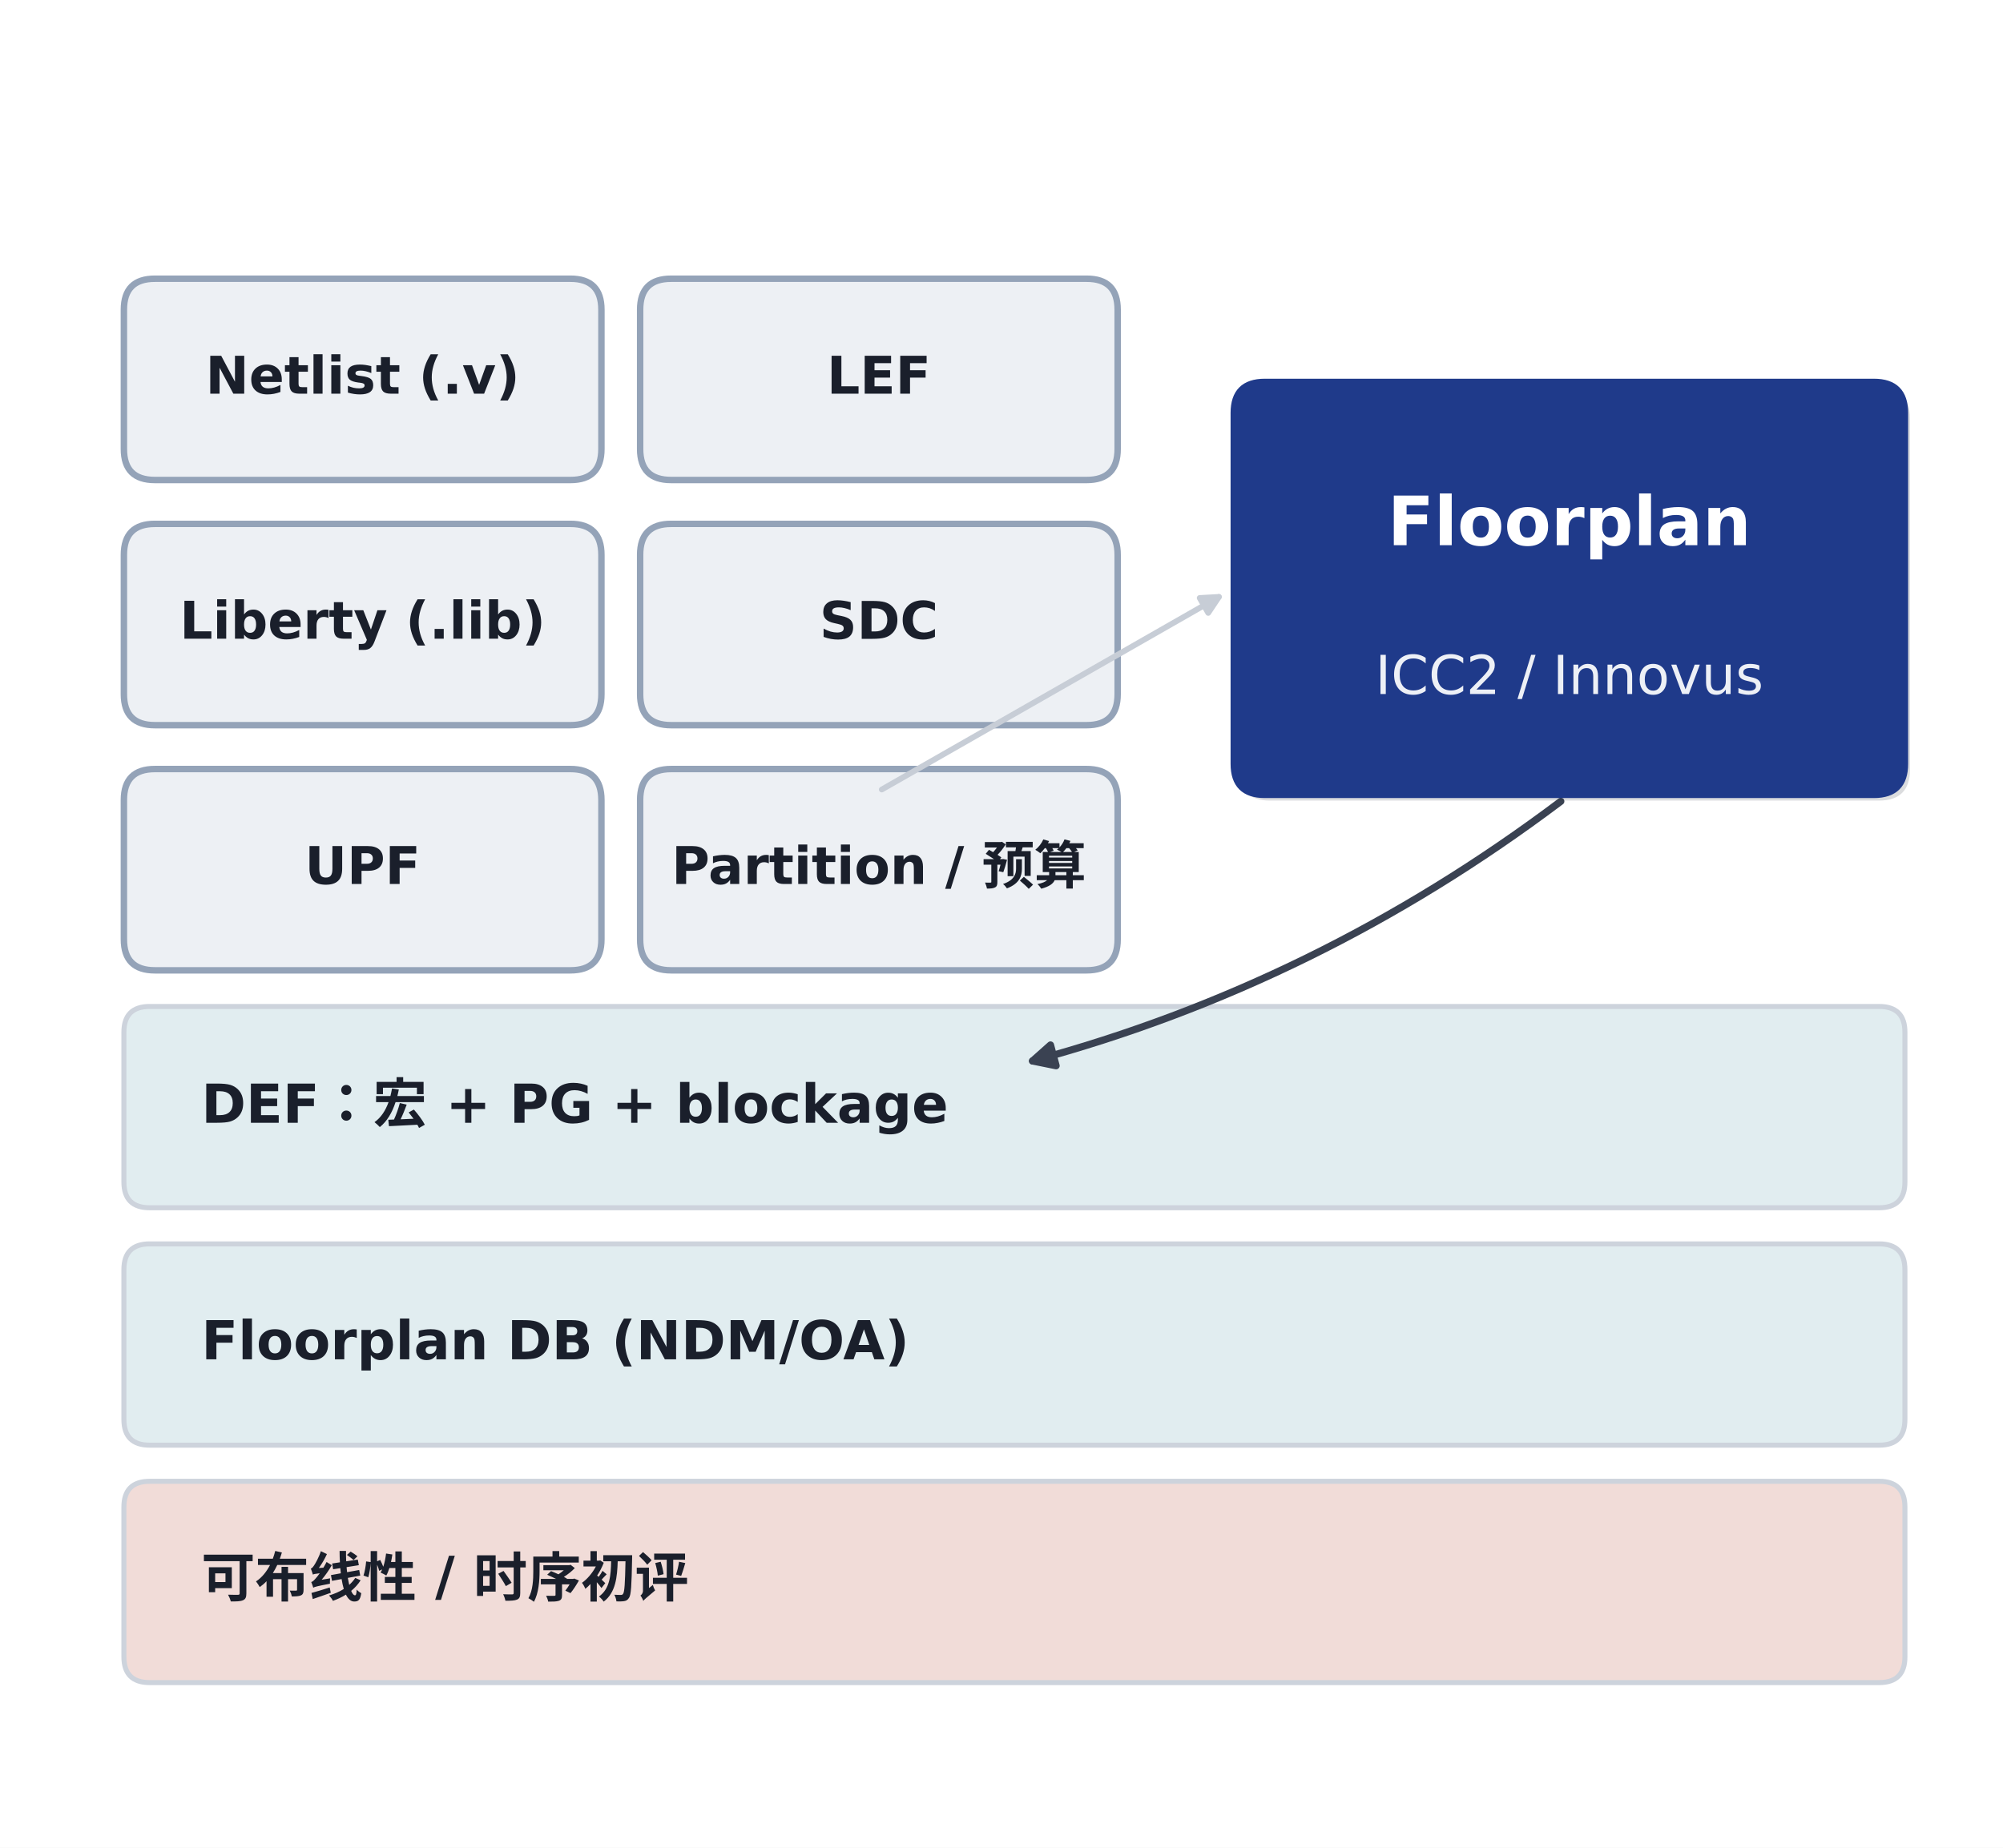
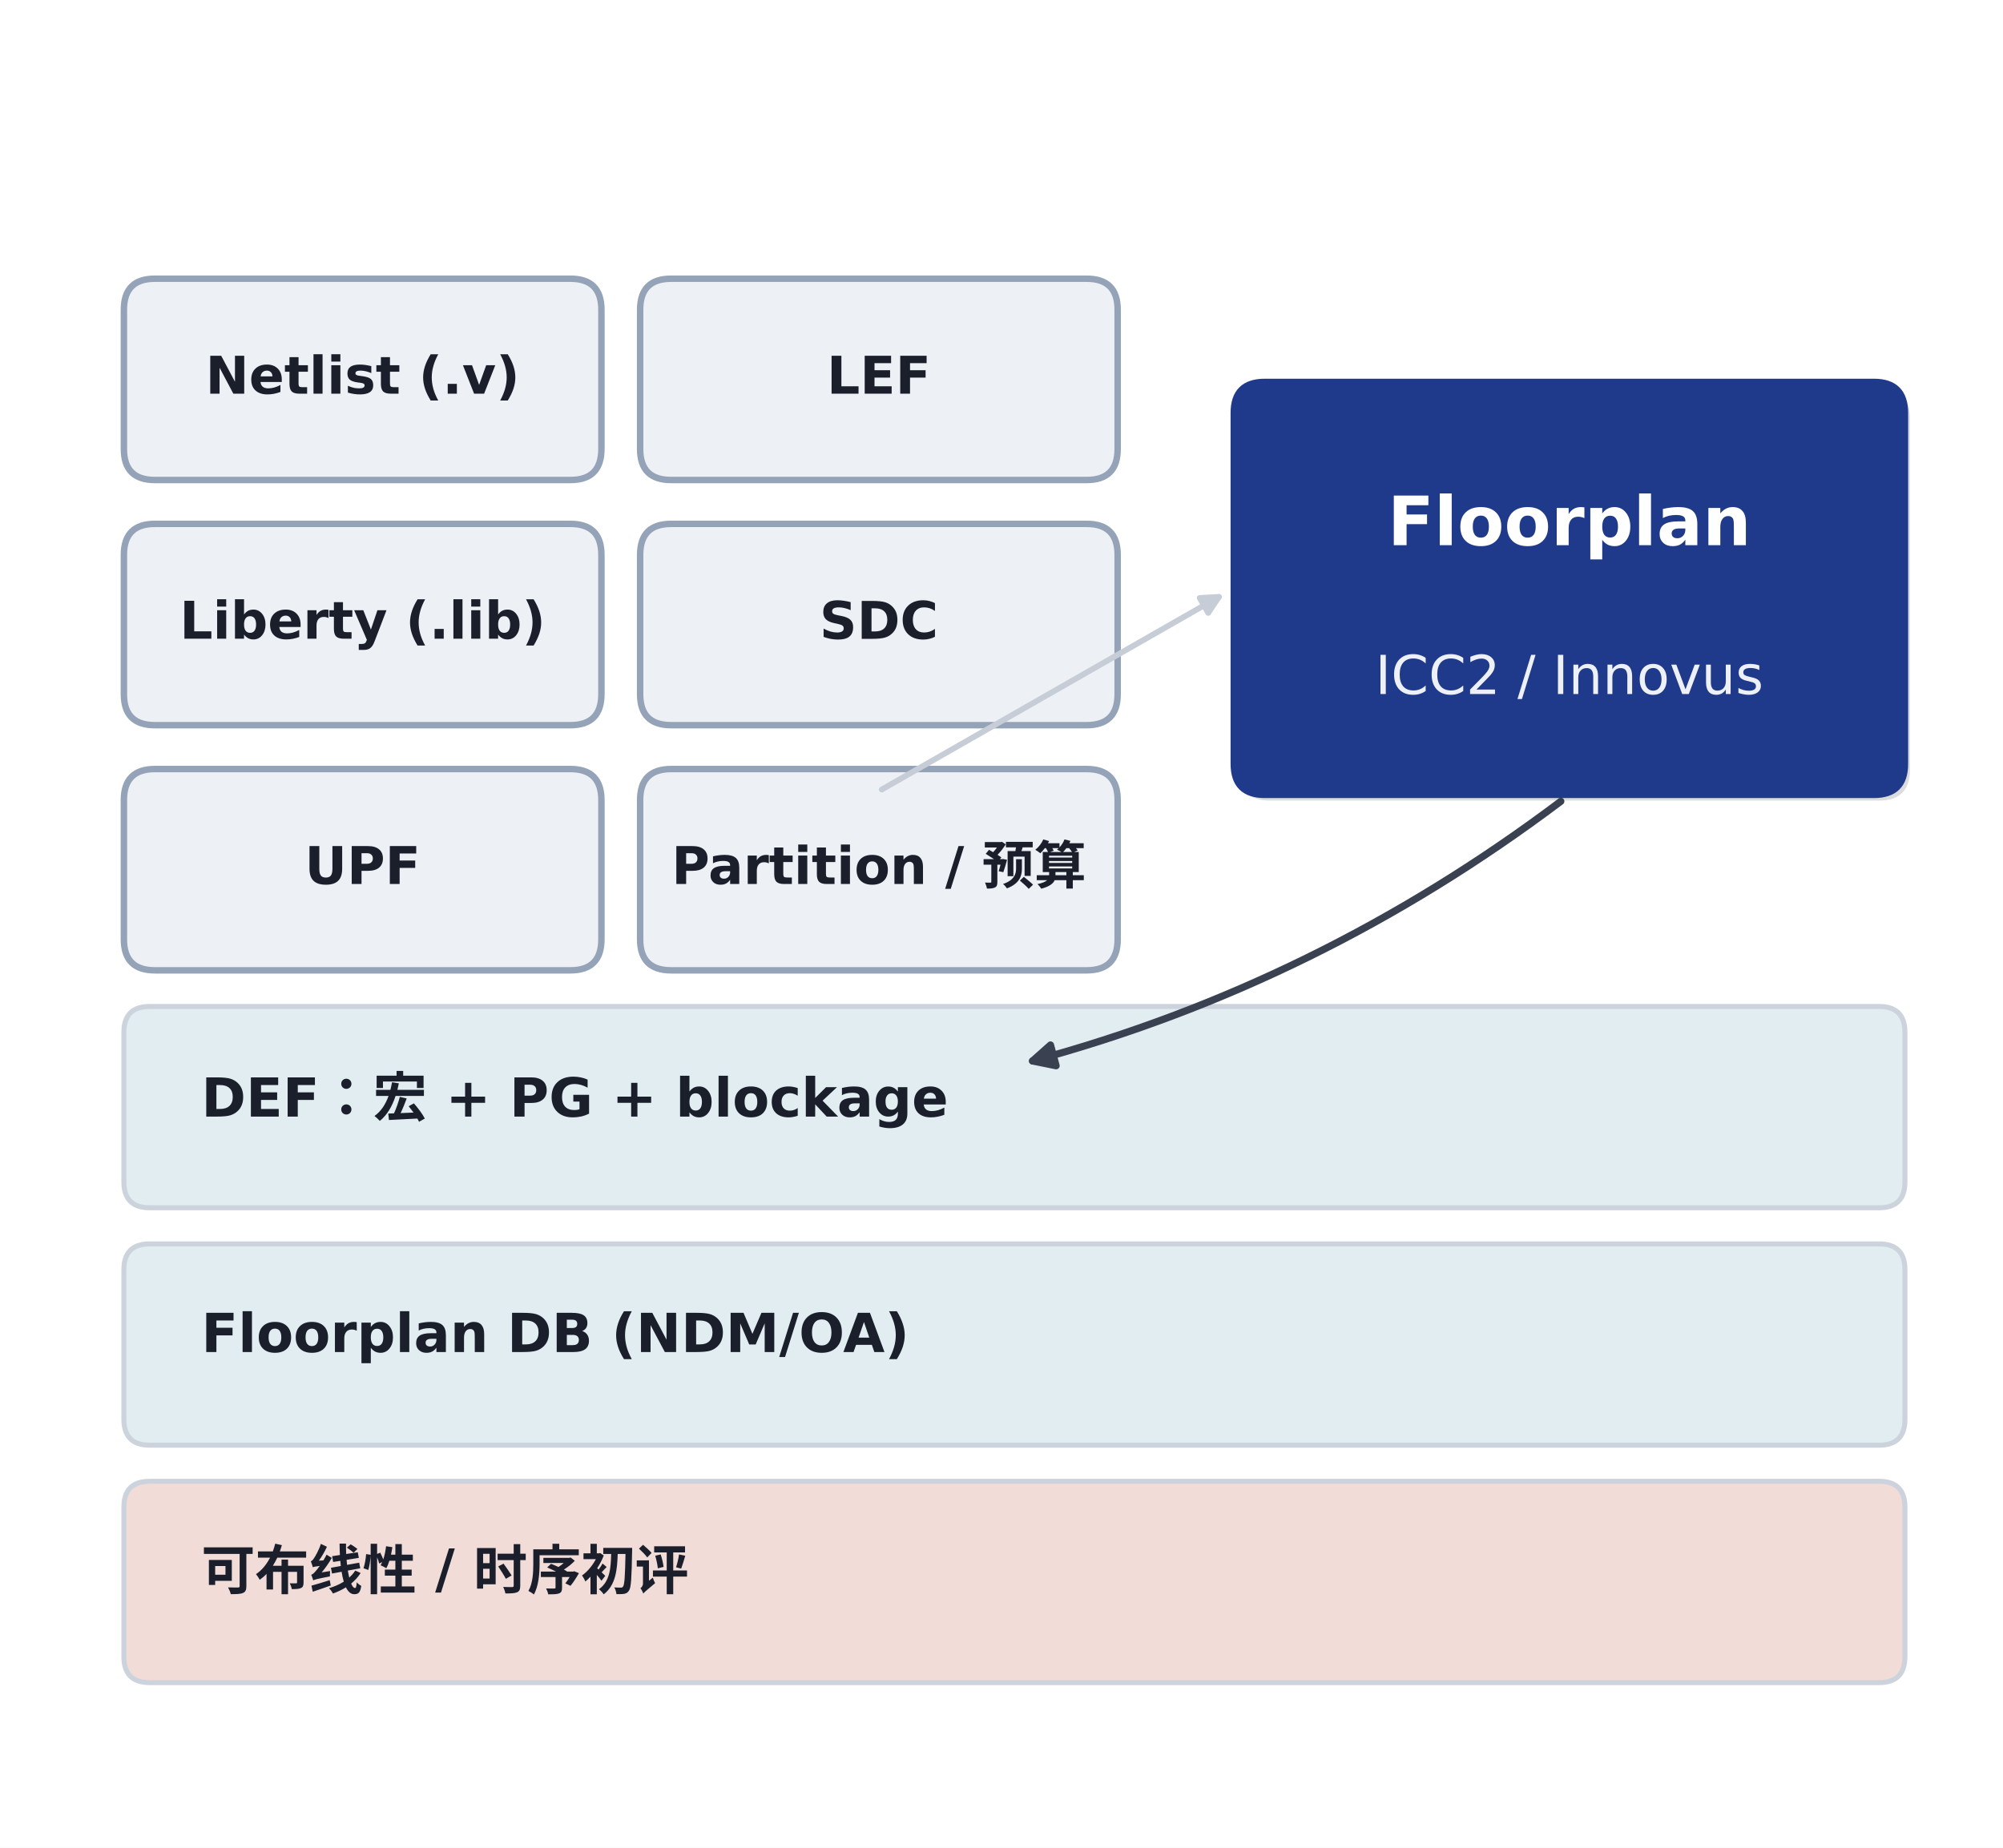
<svg xmlns="http://www.w3.org/2000/svg" width="558.72pt" height="515.52pt" viewBox="0 0 558.72 515.52" version="1.1">
  <defs>
    <style type="text/css">*{stroke-linejoin: round; stroke-linecap: butt}</style>
  </defs>
  <g id="figure_1">
    <g id="patch_1">
      <path d="M 0 515.52  L 558.72 515.52  L 558.72 0  L 0 0  z " style="fill: #ffffff" />
    </g>
    <g id="axes_1">
      <g id="patch_2">
-         <path d="M 5.76 509.76  L 552.96 509.76  L 552.96 5.76  L 5.76 5.76  z " clip-path="url(#p2ea6d448a5)" style="fill: #ffffff" />
+         <path d="M 5.76 509.76  L 552.96 509.76  L 552.96 5.76  L 5.76 5.76  z " clip-path="url(#p2be44a048d)" style="fill: #ffffff" />
      </g>
      <g id="patch_3">
-         <path d="M 41.76 336.96  L 524.16 336.96  Q 531.36 336.96 531.36 329.76  L 531.36 288  Q 531.36 280.8 524.16 280.8  L 41.76 280.8  Q 34.56 280.8 34.56 288  L 34.56 329.76  Q 34.56 336.96 41.76 336.96  z " clip-path="url(#p2ea6d448a5)" style="fill: #e1edf0; stroke: #cdd3dc; stroke-width: 1.4; stroke-linejoin: miter" />
+         <path d="M 41.76 336.96  L 524.16 336.96  Q 531.36 336.96 531.36 329.76  L 531.36 288  Q 531.36 280.8 524.16 280.8  L 41.76 280.8  Q 34.56 280.8 34.56 288  L 34.56 329.76  Q 34.56 336.96 41.76 336.96  z " clip-path="url(#p2be44a048d)" style="fill: #e1edf0; stroke: #cdd3dc; stroke-width: 1.4; stroke-linejoin: miter" />
      </g>
      <g id="patch_4">
-         <path d="M 41.76 403.2  L 524.16 403.2  Q 531.36 403.2 531.36 396  L 531.36 354.24  Q 531.36 347.04 524.16 347.04  L 41.76 347.04  Q 34.56 347.04 34.56 354.24  L 34.56 396  Q 34.56 403.2 41.76 403.2  z " clip-path="url(#p2ea6d448a5)" style="fill: #e1edf0; stroke: #cdd3dc; stroke-width: 1.4; stroke-linejoin: miter" />
+         <path d="M 41.76 403.2  L 524.16 403.2  Q 531.36 403.2 531.36 396  L 531.36 354.24  Q 531.36 347.04 524.16 347.04  L 41.76 347.04  Q 34.56 347.04 34.56 354.24  L 34.56 396  Q 34.56 403.2 41.76 403.2  z " clip-path="url(#p2be44a048d)" style="fill: #e1edf0; stroke: #cdd3dc; stroke-width: 1.4; stroke-linejoin: miter" />
      </g>
      <g id="patch_5">
-         <path d="M 41.76 469.44  L 524.16 469.44  Q 531.36 469.44 531.36 462.24  L 531.36 420.48  Q 531.36 413.28 524.16 413.28  L 41.76 413.28  Q 34.56 413.28 34.56 420.48  L 34.56 462.24  Q 34.56 469.44 41.76 469.44  z " clip-path="url(#p2ea6d448a5)" style="fill: #f1dcd8; stroke: #cdd3dc; stroke-width: 1.4; stroke-linejoin: miter" />
+         <path d="M 41.76 469.44  L 524.16 469.44  Q 531.36 469.44 531.36 462.24  L 531.36 420.48  Q 531.36 413.28 524.16 413.28  L 41.76 413.28  Q 34.56 413.28 34.56 420.48  L 34.56 462.24  Q 34.56 469.44 41.76 469.44  z " clip-path="url(#p2be44a048d)" style="fill: #f1dcd8; stroke: #cdd3dc; stroke-width: 1.4; stroke-linejoin: miter" />
      </g>
      <g id="patch_6">
-         <path d="M 43.2 133.92  L 159.12 133.92  Q 167.76 133.92 167.76 125.28  L 167.76 86.4  Q 167.76 77.76 159.12 77.76  L 43.2 77.76  Q 34.56 77.76 34.56 86.4  L 34.56 125.28  Q 34.56 133.92 43.2 133.92  z " clip-path="url(#p2ea6d448a5)" style="fill: #edf0f4; stroke: #94a3b8; stroke-width: 1.8; stroke-linejoin: miter" />
+         <path d="M 43.2 133.92  L 159.12 133.92  Q 167.76 133.92 167.76 125.28  L 167.76 86.4  Q 167.76 77.76 159.12 77.76  L 43.2 77.76  Q 34.56 77.76 34.56 86.4  L 34.56 125.28  Q 34.56 133.92 43.2 133.92  z " clip-path="url(#p2be44a048d)" style="fill: #edf0f4; stroke: #94a3b8; stroke-width: 1.8; stroke-linejoin: miter" />
      </g>
      <g id="patch_7">
-         <path d="M 187.2 133.92  L 303.12 133.92  Q 311.76 133.92 311.76 125.28  L 311.76 86.4  Q 311.76 77.76 303.12 77.76  L 187.2 77.76  Q 178.56 77.76 178.56 86.4  L 178.56 125.28  Q 178.56 133.92 187.2 133.92  z " clip-path="url(#p2ea6d448a5)" style="fill: #edf0f4; stroke: #94a3b8; stroke-width: 1.8; stroke-linejoin: miter" />
+         <path d="M 187.2 133.92  L 303.12 133.92  Q 311.76 133.92 311.76 125.28  L 311.76 86.4  Q 311.76 77.76 303.12 77.76  L 187.2 77.76  Q 178.56 77.76 178.56 86.4  L 178.56 125.28  Q 178.56 133.92 187.2 133.92  z " clip-path="url(#p2be44a048d)" style="fill: #edf0f4; stroke: #94a3b8; stroke-width: 1.8; stroke-linejoin: miter" />
      </g>
      <g id="patch_8">
-         <path d="M 43.2 202.32  L 159.12 202.32  Q 167.76 202.32 167.76 193.68  L 167.76 154.8  Q 167.76 146.16 159.12 146.16  L 43.2 146.16  Q 34.56 146.16 34.56 154.8  L 34.56 193.68  Q 34.56 202.32 43.2 202.32  z " clip-path="url(#p2ea6d448a5)" style="fill: #edf0f4; stroke: #94a3b8; stroke-width: 1.8; stroke-linejoin: miter" />
+         <path d="M 43.2 202.32  L 159.12 202.32  Q 167.76 202.32 167.76 193.68  L 167.76 154.8  Q 167.76 146.16 159.12 146.16  L 43.2 146.16  Q 34.56 146.16 34.56 154.8  L 34.56 193.68  Q 34.56 202.32 43.2 202.32  z " clip-path="url(#p2be44a048d)" style="fill: #edf0f4; stroke: #94a3b8; stroke-width: 1.8; stroke-linejoin: miter" />
      </g>
      <g id="patch_9">
-         <path d="M 187.2 202.32  L 303.12 202.32  Q 311.76 202.32 311.76 193.68  L 311.76 154.8  Q 311.76 146.16 303.12 146.16  L 187.2 146.16  Q 178.56 146.16 178.56 154.8  L 178.56 193.68  Q 178.56 202.32 187.2 202.32  z " clip-path="url(#p2ea6d448a5)" style="fill: #edf0f4; stroke: #94a3b8; stroke-width: 1.8; stroke-linejoin: miter" />
+         <path d="M 187.2 202.32  L 303.12 202.32  Q 311.76 202.32 311.76 193.68  L 311.76 154.8  Q 311.76 146.16 303.12 146.16  L 187.2 146.16  Q 178.56 146.16 178.56 154.8  L 178.56 193.68  Q 178.56 202.32 187.2 202.32  z " clip-path="url(#p2be44a048d)" style="fill: #edf0f4; stroke: #94a3b8; stroke-width: 1.8; stroke-linejoin: miter" />
      </g>
      <g id="patch_10">
-         <path d="M 43.2 270.72  L 159.12 270.72  Q 167.76 270.72 167.76 262.08  L 167.76 223.2  Q 167.76 214.56 159.12 214.56  L 43.2 214.56  Q 34.56 214.56 34.56 223.2  L 34.56 262.08  Q 34.56 270.72 43.2 270.72  z " clip-path="url(#p2ea6d448a5)" style="fill: #edf0f4; stroke: #94a3b8; stroke-width: 1.8; stroke-linejoin: miter" />
+         <path d="M 43.2 270.72  L 159.12 270.72  Q 167.76 270.72 167.76 262.08  L 167.76 223.2  Q 167.76 214.56 159.12 214.56  L 43.2 214.56  Q 34.56 214.56 34.56 223.2  L 34.56 262.08  Q 34.56 270.72 43.2 270.72  z " clip-path="url(#p2be44a048d)" style="fill: #edf0f4; stroke: #94a3b8; stroke-width: 1.8; stroke-linejoin: miter" />
      </g>
      <g id="patch_11">
-         <path d="M 187.2 270.72  L 303.12 270.72  Q 311.76 270.72 311.76 262.08  L 311.76 223.2  Q 311.76 214.56 303.12 214.56  L 187.2 214.56  Q 178.56 214.56 178.56 223.2  L 178.56 262.08  Q 178.56 270.72 187.2 270.72  z " clip-path="url(#p2ea6d448a5)" style="fill: #edf0f4; stroke: #94a3b8; stroke-width: 1.8; stroke-linejoin: miter" />
+         <path d="M 187.2 270.72  L 303.12 270.72  Q 311.76 270.72 311.76 262.08  L 311.76 223.2  Q 311.76 214.56 303.12 214.56  L 187.2 214.56  Q 178.56 214.56 178.56 223.2  L 178.56 262.08  Q 178.56 270.72 187.2 270.72  z " clip-path="url(#p2be44a048d)" style="fill: #edf0f4; stroke: #94a3b8; stroke-width: 1.8; stroke-linejoin: miter" />
      </g>
      <g id="text_1">
-         <text style="font-weight: 700; font-size: 15px; font-family: 'Microsoft YaHei', 'Microsoft YaHei UI', 'SimHei', 'Segoe UI', 'DejaVu Sans', sans-serif; text-anchor: start; fill: #1a1f2b" x="56.16" y="313.252" transform="rotate(-0 56.16 313.2523)">DEF：宏 + PG + blockage</text>
+         <text style="font-weight: 700; font-size: 15px; font-family: 'Microsoft YaHei', 'Microsoft YaHei UI', 'SimHei', 'Segoe UI', 'DejaVu Sans', sans-serif; text-anchor: start; fill: #1a1f2b" x="56.16" y="311.526" transform="rotate(-0 56.16 311.5261)">DEF：宏 + PG + blockage</text>
      </g>
      <g id="text_2">
-         <text style="font-weight: 700; font-size: 15px; font-family: 'Microsoft YaHei', 'Microsoft YaHei UI', 'SimHei', 'Segoe UI', 'DejaVu Sans', sans-serif; text-anchor: start; fill: #1a1f2b" x="56.16" y="379.251" transform="rotate(-0 56.16 379.2509)">Floorplan DB (NDM/OA)</text>
+         <text style="font-weight: 700; font-size: 15px; font-family: 'Microsoft YaHei', 'Microsoft YaHei UI', 'SimHei', 'Segoe UI', 'DejaVu Sans', sans-serif; text-anchor: start; fill: #1a1f2b" x="56.16" y="377.211" transform="rotate(-0 56.16 377.2106)">Floorplan DB (NDM/OA)</text>
      </g>
      <g id="text_3">
-         <text style="font-weight: 700; font-size: 15px; font-family: 'Microsoft YaHei', 'Microsoft YaHei UI', 'SimHei', 'Segoe UI', 'DejaVu Sans', sans-serif; text-anchor: start; fill: #1a1f2b" x="56.16" y="445.491" transform="rotate(-0 56.16 445.4909)">可布线性 / 时序初评</text>
+         <text style="font-weight: 700; font-size: 15px; font-family: 'Microsoft YaHei', 'Microsoft YaHei UI', 'SimHei', 'Segoe UI', 'DejaVu Sans', sans-serif; text-anchor: start; fill: #1a1f2b" x="56.16" y="443.451" transform="rotate(-0 56.16 443.4506)">可布线性 / 时序初评</text>
      </g>
      <g id="patch_12">
-         <path d="M 245.966 220.271  Q 293.761 192.96 340.003 166.536  " clip-path="url(#p2ea6d448a5)" style="fill: none; stroke: #c7cdd6; stroke-width: 1.6; stroke-linecap: round" />
-         <path d="M 334.644 166.833  L 340.003 166.536  L 337.026 171.001  z " clip-path="url(#p2ea6d448a5)" style="fill: #c7cdd6; stroke: #c7cdd6; stroke-width: 1.6; stroke-linecap: round" />
+         <path d="M 245.966 220.271  Q 293.761 192.96 340.003 166.536  " clip-path="url(#p2be44a048d)" style="fill: none; stroke: #c7cdd6; stroke-width: 1.6; stroke-linecap: round" />
+         <path d="M 334.644 166.833  L 340.003 166.536  L 337.026 171.001  z " clip-path="url(#p2be44a048d)" style="fill: #c7cdd6; stroke: #c7cdd6; stroke-width: 1.6; stroke-linecap: round" />
      </g>
      <g id="patch_13">
-         <path d="M 435.371 223.57  Q 367.667 274.52 288.017 296.006  " clip-path="url(#p2ea6d448a5)" style="fill: none; stroke: #3a4252; stroke-width: 2; stroke-linecap: round" />
-         <path d="M 294.591 297.34  L 288.017 296.006  L 293.029 291.547  z " clip-path="url(#p2ea6d448a5)" style="fill: #3a4252; stroke: #3a4252; stroke-width: 2; stroke-linecap: round" />
+         <path d="M 435.371 223.57  Q 367.667 274.52 288.017 296.006  " clip-path="url(#p2be44a048d)" style="fill: none; stroke: #3a4252; stroke-width: 2; stroke-linecap: round" />
+         <path d="M 294.591 297.34  L 288.017 296.006  L 293.029 291.547  z " clip-path="url(#p2be44a048d)" style="fill: #3a4252; stroke: #3a4252; stroke-width: 2; stroke-linecap: round" />
      </g>
      <g id="patch_14">
-         <path d="M 354.2 223.36  L 524.12 223.36  Q 532.76 223.36 532.76 214.72  L 532.76 116.8  Q 532.76 108.16 524.12 108.16  L 354.2 108.16  Q 345.56 108.16 345.56 116.8  L 345.56 214.72  Q 345.56 223.36 354.2 223.36  z " clip-path="url(#p2ea6d448a5)" style="fill: #1a1f2b; opacity: 0.16" />
-         <path d="M 352.8 221.76  L 522.72 221.76  Q 531.36 221.76 531.36 213.12  L 531.36 115.2  Q 531.36 106.56 522.72 106.56  L 352.8 106.56  Q 344.16 106.56 344.16 115.2  L 344.16 213.12  Q 344.16 221.76 352.8 221.76  z " clip-path="url(#p2ea6d448a5)" style="fill: #1f3a8a; stroke: #1f3a8a; stroke-width: 1.8; stroke-linejoin: miter" />
+         <path d="M 354.2 223.36  L 524.12 223.36  Q 532.76 223.36 532.76 214.72  L 532.76 116.8  Q 532.76 108.16 524.12 108.16  L 354.2 108.16  Q 345.56 108.16 345.56 116.8  L 345.56 214.72  Q 345.56 223.36 354.2 223.36  z " clip-path="url(#p2be44a048d)" style="fill: #1a1f2b; opacity: 0.16" />
+         <path d="M 352.8 221.76  L 522.72 221.76  Q 531.36 221.76 531.36 213.12  L 531.36 115.2  Q 531.36 106.56 522.72 106.56  L 352.8 106.56  Q 344.16 106.56 344.16 115.2  L 344.16 213.12  Q 344.16 221.76 352.8 221.76  z " clip-path="url(#p2be44a048d)" style="fill: #1f3a8a; stroke: #1f3a8a; stroke-width: 1.8; stroke-linejoin: miter" />
      </g>
      <g id="text_4">
        <text style="font-weight: 700; font-size: 14.5px; font-family: 'Microsoft YaHei', 'Microsoft YaHei UI', 'SimHei', 'Segoe UI', 'DejaVu Sans', sans-serif; text-anchor: middle; fill: #1a1f2b" x="101.16" y="109.833" transform="rotate(-0 101.16 109.8332)">Netlist (.v)</text>
      </g>
      <g id="text_5">
        <text style="font-weight: 700; font-size: 14.5px; font-family: 'Microsoft YaHei', 'Microsoft YaHei UI', 'SimHei', 'Segoe UI', 'DejaVu Sans', sans-serif; text-anchor: middle; fill: #1a1f2b" x="245.16" y="109.833" transform="rotate(-0 245.16 109.8332)">LEF</text>
      </g>
      <g id="text_6">
        <text style="font-weight: 700; font-size: 14.5px; font-family: 'Microsoft YaHei', 'Microsoft YaHei UI', 'SimHei', 'Segoe UI', 'DejaVu Sans', sans-serif; text-anchor: middle; fill: #1a1f2b" x="101.16" y="178.198" transform="rotate(-0 101.16 178.198)">Liberty (.lib)</text>
      </g>
      <g id="text_7">
        <text style="font-weight: 700; font-size: 14.5px; font-family: 'Microsoft YaHei', 'Microsoft YaHei UI', 'SimHei', 'Segoe UI', 'DejaVu Sans', sans-serif; text-anchor: middle; fill: #1a1f2b" x="245.16" y="178.233" transform="rotate(-0 245.16 178.2332)">SDC</text>
      </g>
      <g id="text_8">
        <text style="font-weight: 700; font-size: 14.5px; font-family: 'Microsoft YaHei', 'Microsoft YaHei UI', 'SimHei', 'Segoe UI', 'DejaVu Sans', sans-serif; text-anchor: middle; fill: #1a1f2b" x="101.16" y="246.633" transform="rotate(-0 101.16 246.6332)">UPF</text>
      </g>
      <g id="text_9">
        <text style="font-weight: 700; font-size: 14.5px; font-family: 'Microsoft YaHei', 'Microsoft YaHei UI', 'SimHei', 'Segoe UI', 'DejaVu Sans', sans-serif; text-anchor: middle; fill: #1a1f2b" x="245.16" y="246.633" transform="rotate(-0 245.16 246.6332)">Partition / 预算</text>
      </g>
      <g id="text_10">
        <text style="font-weight: 700; font-size: 19px; font-family: 'Microsoft YaHei', 'Microsoft YaHei UI', 'SimHei', 'Segoe UI', 'DejaVu Sans', sans-serif; text-anchor: middle; fill: #ffffff" x="437.76" y="152.112" transform="rotate(-0 437.76 152.1124)">Floorplan</text>
      </g>
      <g id="text_11">
        <text style="font-size: 15px; font-family: 'Microsoft YaHei', 'Microsoft YaHei UI', 'SimHei', 'Segoe UI', 'DejaVu Sans', sans-serif; text-anchor: middle; fill: #ffffff; opacity: 0.92" x="437.76" y="193.635" transform="rotate(-0 437.76 193.6349)">ICC2 / Innovus</text>
      </g>
    </g>
  </g>
  <defs>
-     <clipPath id="p2ea6d448a5">
+     <clipPath id="p2be44a048d">
      <rect x="5.76" y="5.76" width="547.2" height="504" />
    </clipPath>
  </defs>
</svg>
